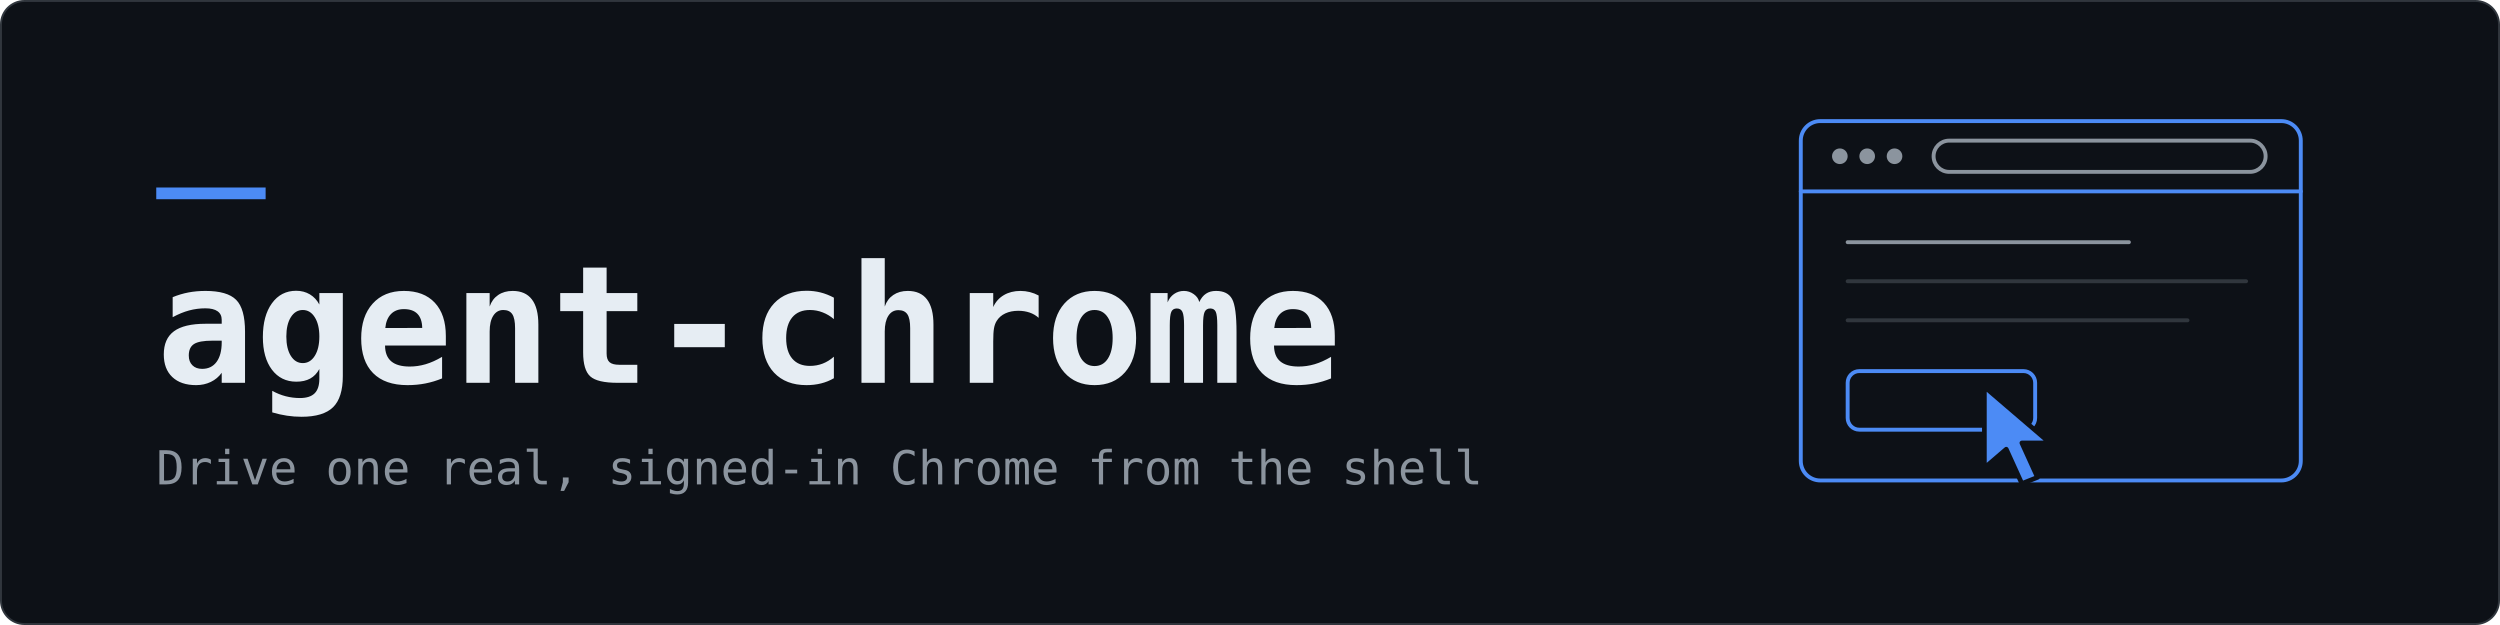
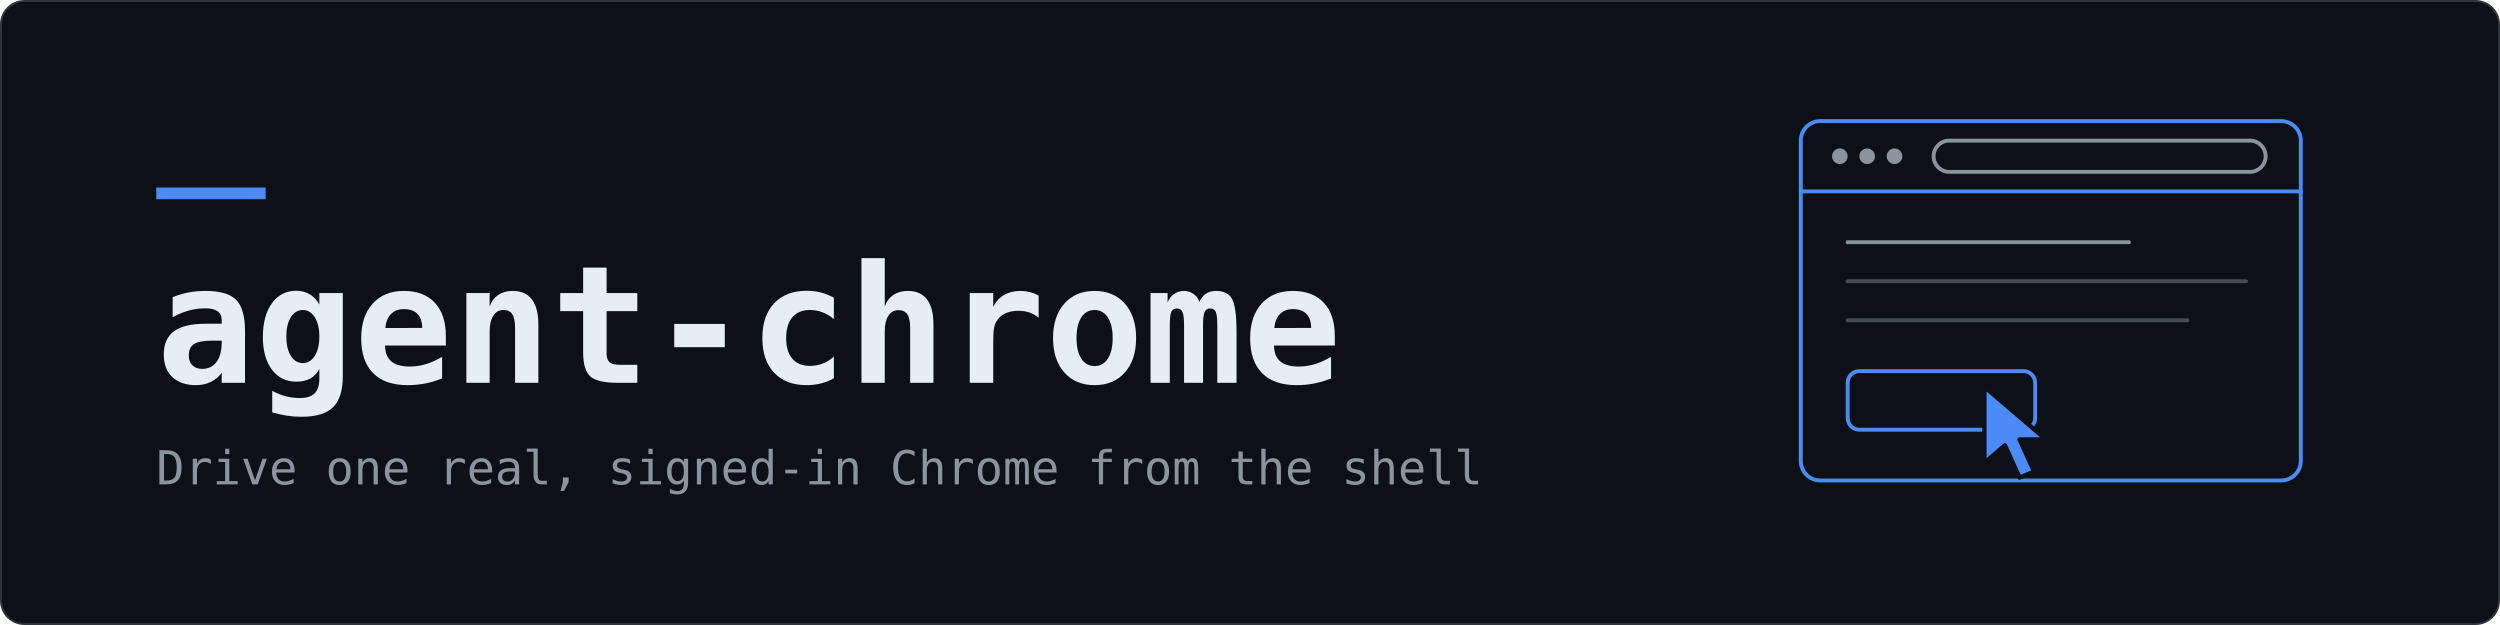
<svg xmlns="http://www.w3.org/2000/svg" viewBox="0 0 1280 320" width="1280" height="320" role="img" aria-label="agent-chrome: Drive one real, signed-in Chrome from the shell">
  <rect x="0.5" y="0.5" width="1279" height="319" rx="12" fill="#0d1117" stroke="#30363d" />
  <rect x="80" y="96" width="56" height="6" fill="#4c8bf5" />
  <text x="80" y="196" font-family="ui-monospace, SFMono-Regular, Menlo, Consolas, monospace" font-weight="700" font-size="84" fill="#e6edf3">agent-chrome</text>
  <text x="80" y="248" font-family="ui-monospace, SFMono-Regular, Menlo, Consolas, monospace" font-weight="400" font-size="24" fill="#8b949e">Drive one real, signed-in Chrome from the shell</text>
  <g fill="none" stroke-linecap="round" stroke-linejoin="round">
    <rect x="922" y="62" width="256" height="184" rx="10" stroke="#4c8bf5" stroke-width="2" />
    <line x1="922" y1="98" x2="1178" y2="98" stroke="#4c8bf5" stroke-width="2" />
    <circle cx="942" cy="80" r="4" fill="#8b949e" stroke="none" />
    <circle cx="956" cy="80" r="4" fill="#8b949e" stroke="none" />
    <circle cx="970" cy="80" r="4" fill="#8b949e" stroke="none" />
    <rect x="990" y="72" width="170" height="16" rx="8" stroke="#8b949e" stroke-width="2" />
    <line x1="946" y1="124" x2="1090" y2="124" stroke="#8b949e" stroke-width="2" />
-     <line x1="946" y1="144" x2="1150" y2="144" stroke="#30363d" stroke-width="2" />
-     <line x1="946" y1="164" x2="1120" y2="164" stroke="#30363d" stroke-width="2" />
+     <line x1="946" y1="144" x2="1150" y2="144" stroke="#8b949e" stroke-opacity="0.45" stroke-width="2" />
+     <line x1="946" y1="164" x2="1120" y2="164" stroke="#8b949e" stroke-opacity="0.45" stroke-width="2" />
    <rect x="946" y="190" width="96" height="30" rx="6" stroke="#4c8bf5" stroke-width="2" />
  </g>
-   <path transform="translate(1016 198) scale(1.6)" d="M0 0 L0 26 L7 20 L12 31 L17 29 L12 18 L21 18 Z" fill="#4c8bf5" stroke="#0d1117" stroke-width="1.5" stroke-linejoin="round" />
+   <path transform="translate(1016 198) scale(1.5)" d="M0 0 L0 26 L7 20 L12 31 L17 29 L12 18 L21 18 Z" fill="#4c8bf5" stroke="#0d1117" stroke-width="1.5" stroke-linejoin="round" />
</svg>
